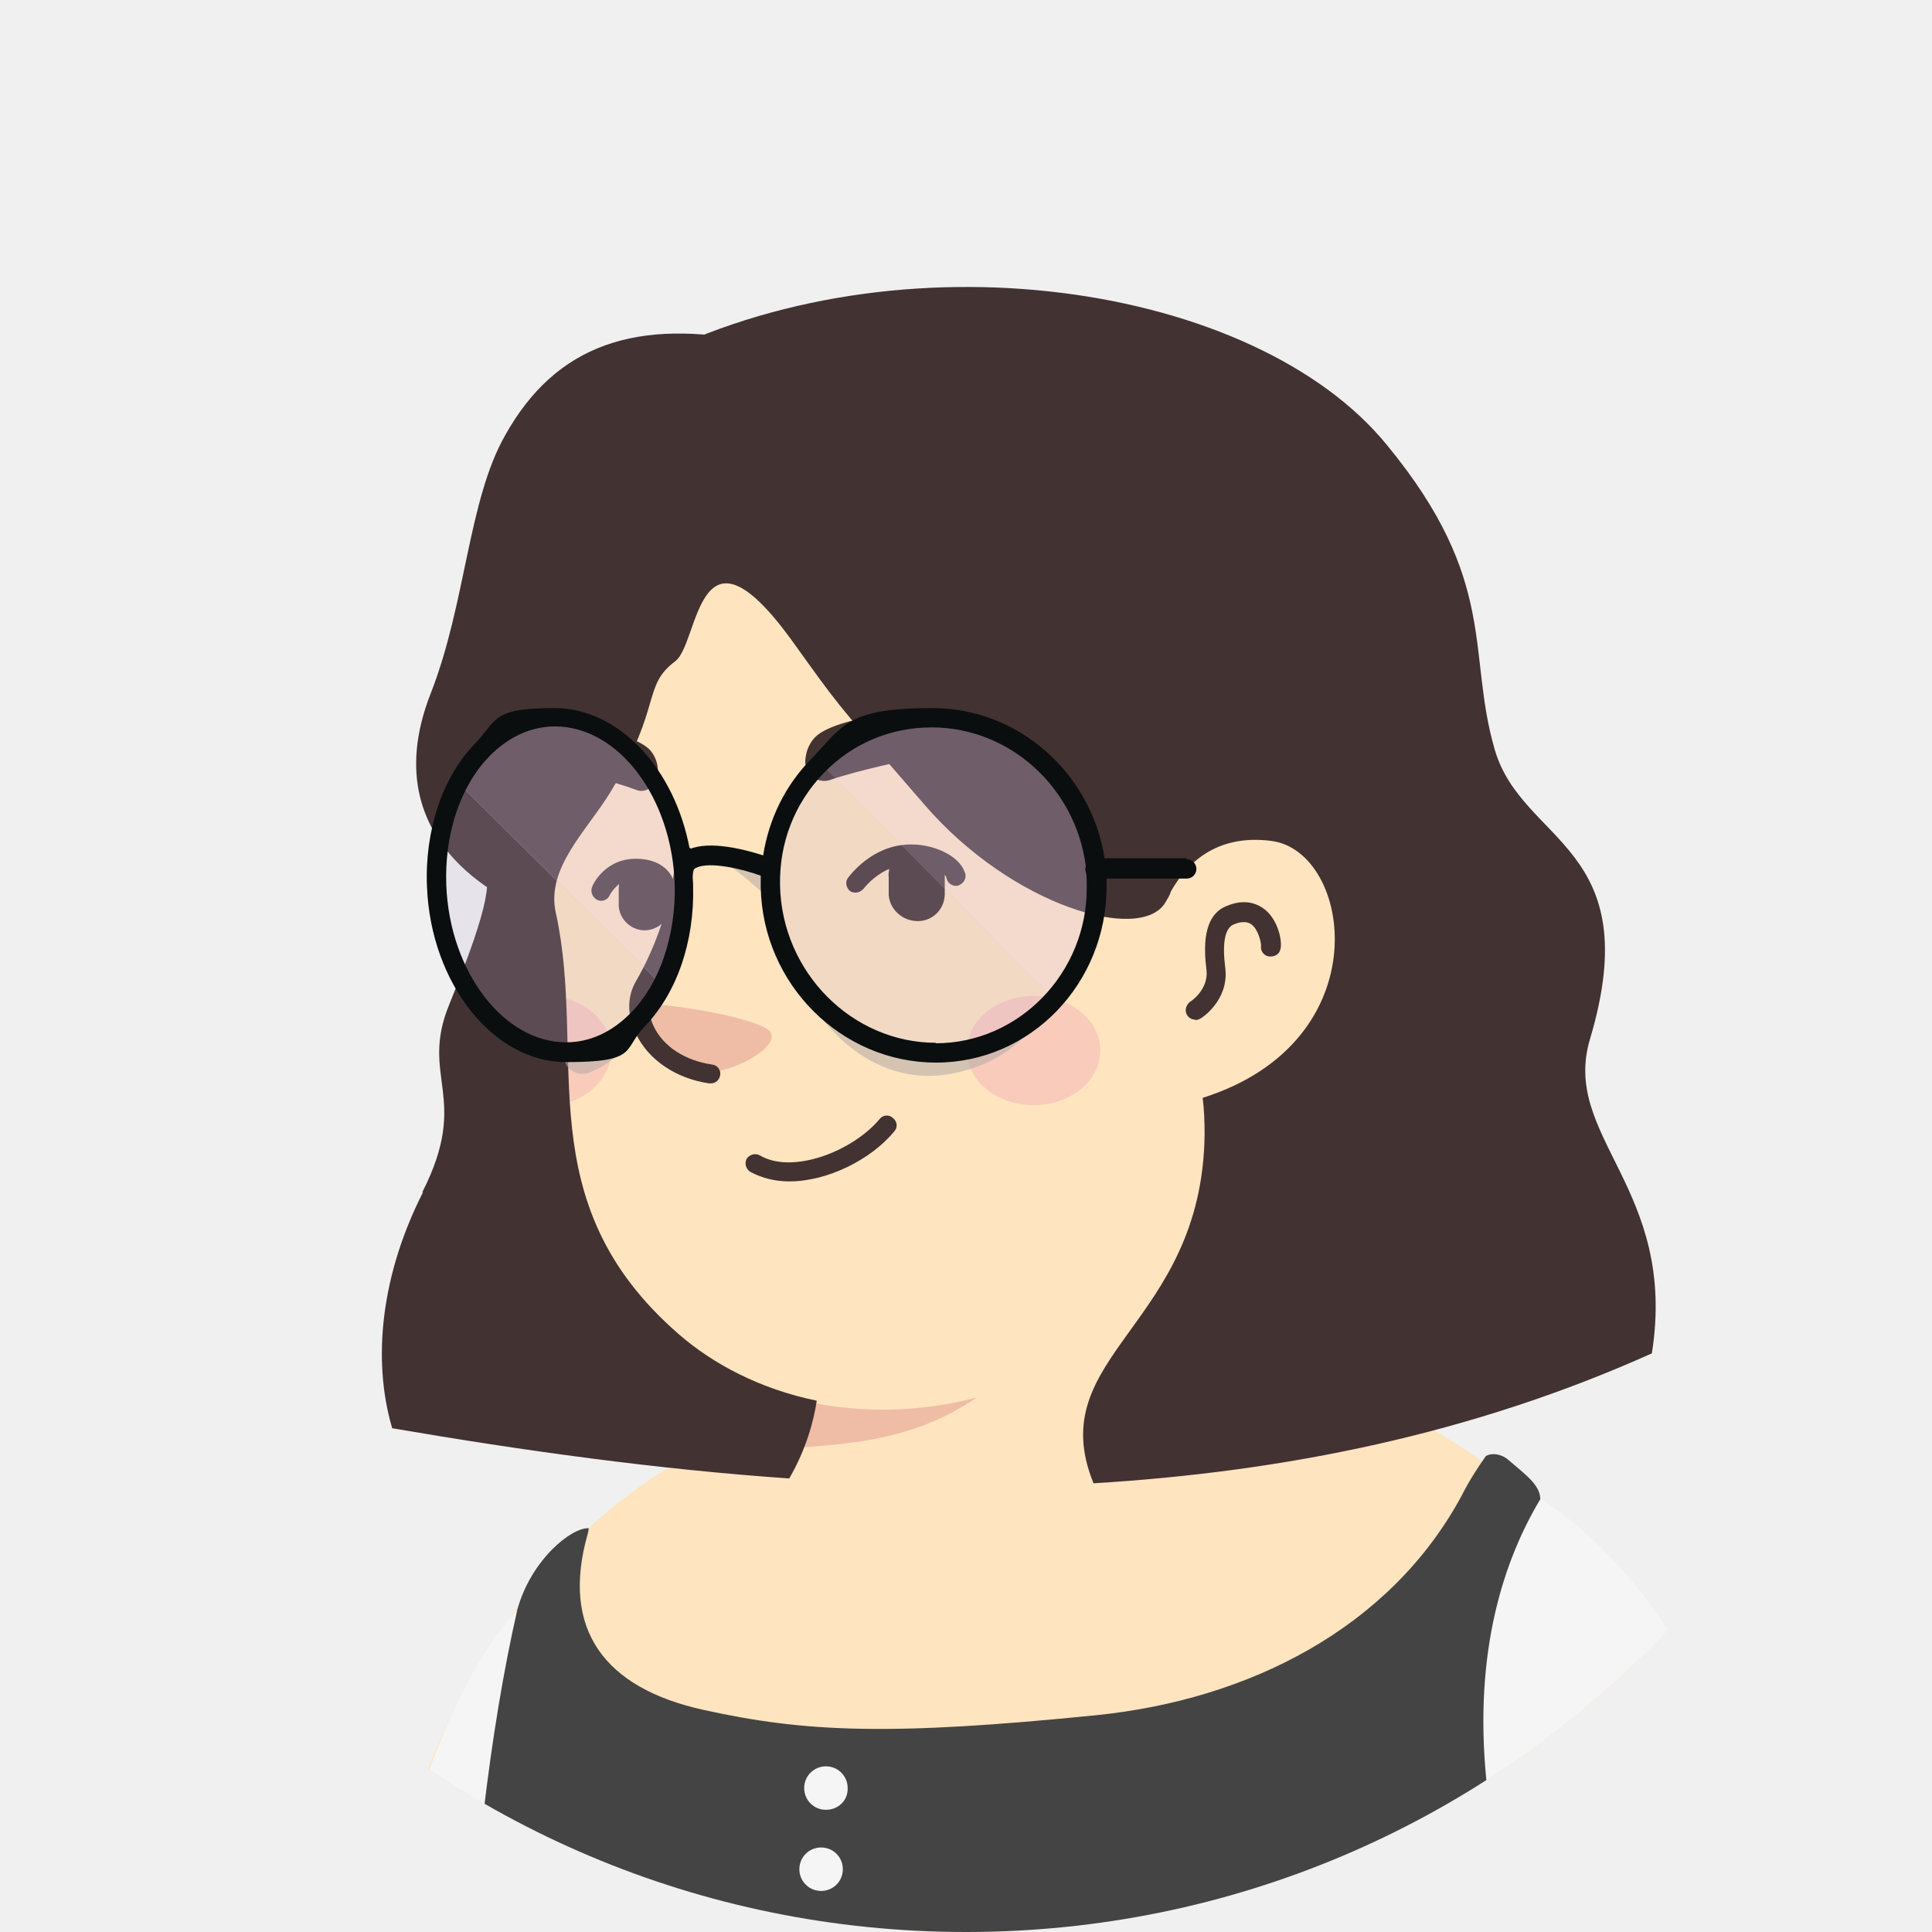
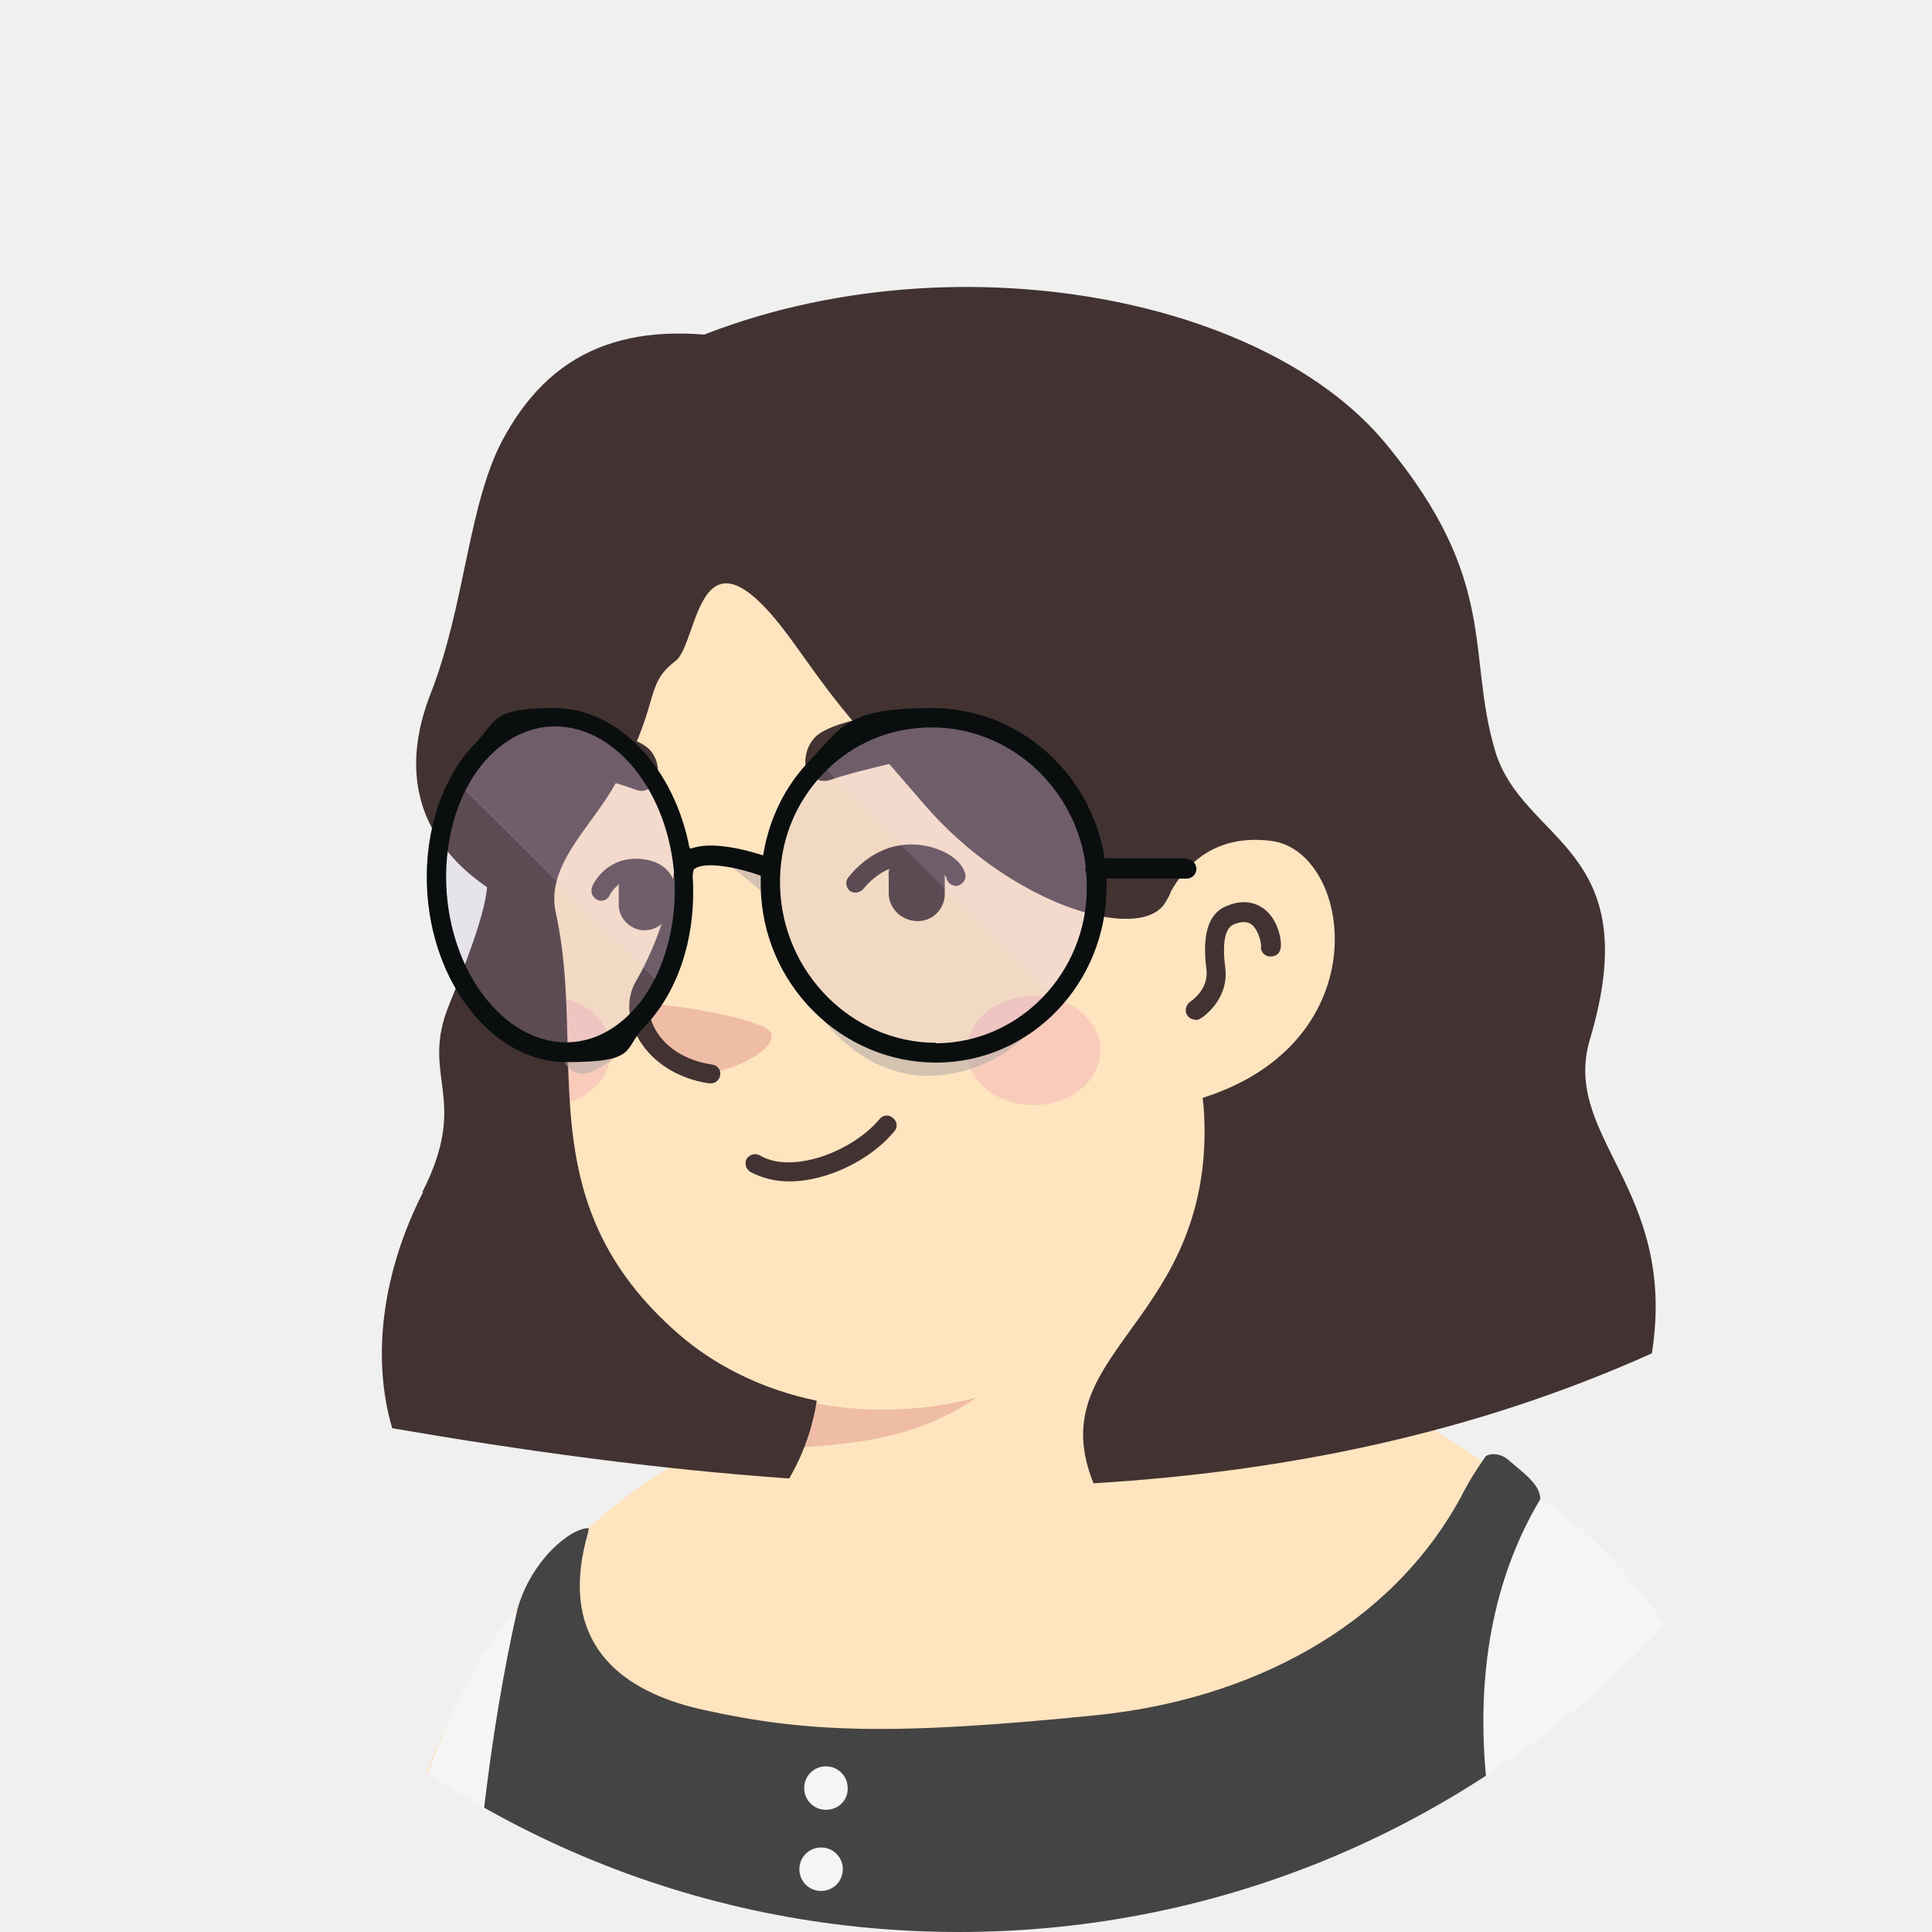
<svg xmlns="http://www.w3.org/2000/svg" id="avatar" viewBox="0 0 400 400">
  <defs>
-     <clipPath id="avatar_clippath">
-       <path fill="none" d="M200 400c110.5 0 200-89.5 200-200S310.5 0 200 0 0 89.5 0 200s89.5 200 200 200Z" />
-     </clipPath>
+     <mask id="mask" x="0" y="0" width="400" height="487.1" maskUnits="userSpaceOnUse" style="mask-type:luminance">
+       <path fill="#FFF" d="M198.5,400c110.5,0,200-89.5,200-200S308.9,0,198.5,0-1.5,89.5-1.5,200s89.5,200,200,200Z" />
+     </mask>
  </defs>
-   <g clip-path="url(#avatar_clippath)">
+   <g mask="url(#mask)">
    <g id="avatar">
      <g id="body">
        <g id="neck">
          <path fill="#fee4bf" d="M309.1 304.2c-20.3-15.4-49-24.8-49-24.8 2-30.7 6.6-56.9 6.6-56.9-43.4-3.7-94.6 46.9-94.6 46.9l-5.3 22.5c-49.9 12.8-71.5 56.2-79 76.5.9.7 2 1.3 2.9 2 1.1.7 2 1.3 3 1.9.9.6 1.7 1.1 2.7 1.6.1.1.2.1.4.2 3 1.9 6.3 3.6 9.4 5.2.9.6 2 1.1 2.9 1.5 0 0 .1.1.2.1 1.1.6 2.1 1.1 3.2 1.6 2.1 1.1 4.4 2 6.5 2.9 1.1.6 2.2.9 3.4 1.3l3.4 1.3 3.4 1.3h.1c1.1.4 2.2.8 3.4 1.2 2.4.8 4.9 1.6 7.3 2.4.8.2 1.7.6 2.6.8 2.6.8 5 1.5 7.6 2 .9.2 1.9.4 2.9.7 2.4.6 4.9 1.1 7.3 1.6.6.1.9.1 1.5.2.8.1 1.7.2 2.6.4 1.2.1 2.2.4 3.5.6.6.1 1.1.1 1.6.2.7.1 1.5.2 2.2.2 2.1.2 4.4.6 6.5.8.7.1 1.5.1 2.1.2h.1c.9.1 1.9.1 2.8.2s1.9.1 2.8.1 1.2.1 1.7.1c1.1 0 2 .1 2.9.1 1.3 0 2.6.1 3.9.1h6.7c56.1-.8 106.8-24.6 142.7-62.5 0 0 0-.1.1-.1-3.9-7.8-19.3-22.5-35.2-34.6Z" />
          <path fill="#efbda5" d="M163.2 299.8c25.4-1.3 44.3-5 64.4-41.2-17 15-37.2 20.8-58.4 23.4l-2.8 12.2c-.6 2.5-1.7 4.4-3.2 5.6Z" />
        </g>
        <g id="clothes">
          <path fill="#f5f5f5" d="M318.9 310.4s25.9 14.2 40 54.9 13.8 101.2 13.8 101.2H68.3s8.5-99.8 38.7-133.2c0 0-2 29.9 57 32.9s130.1-15.7 131.9-26.7c1.7-11.1 23-29.1 23-29.1Z" />
          <path fill="#444" d="M94.6 468.9c83.7 38.7 221.6 3.7 221.6 3.7s2.8-33.9-7.3-95.2c-.4-2.8-.8-5.6-1.1-8.2-2.9-27.8 3.9-46.8 11.1-58.8 0-3-3.2-5.2-6.8-8.3-1.5-1.2-3.5-1.3-4.5-.6-1.9 2.7-3.6 5.4-5 8.2-14.9 27.6-44.3 42.2-75.5 45.4-42.6 4.3-60.3 3.6-81.5-1.1-20.4-4.5-29.6-16.6-23.9-36.5.1-.2.1-.7.2-1.1-3.6-.2-12 6.6-14.8 16.9-2.9 12.7-5.2 26.9-6.9 41.2-5.7 46.7-5.6 94.5-5.6 94.5Z" />
          <path fill="#f5f5f5" d="M171 374.7c-2.5 0-4.5-2-4.5-4.5s2-4.5 4.5-4.5 4.5 2 4.5 4.5c.1 2.5-1.9 4.5-4.5 4.5Zm-1 16.8c-2.5 0-4.5-2-4.5-4.5s2-4.5 4.5-4.5 4.5 2 4.5 4.5-2 4.5-4.5 4.5Z" />
        </g>
      </g>
      <g id="face">
        <path fill="#fee4bf" d="M110.6 139.3c-2.4 11.2-3.6 20.3 2.9 50.1 6.5 29.9-6.1 59.7 25.4 87.1 21.2 18.4 58.3 21.8 87.8 1.7 10-6.8 19.2-16.2 26.7-28.7 5.8-9.7 12.7-18.9 20.3-27.3 10.5-11.4 23.2-34.5 16.9-75.3C280.5 80.5 214.7 73 176 80.2c-38.8 7.3-58.9 29.5-65.4 59.2Z" />
        <path fill="#423232" d="M247.5 211.1c-.7 0-1.3-.3-1.7-.9-.6-.9-.3-2.1.6-2.8.2-.1 3.8-2.5 3.4-6.5-.6-4.7-.8-11.3 4.1-13.3 4-1.7 6.6-.4 8.1.8 2.8 2.4 3.5 6.7 3.1 8.1-.2 1.1-1.3 1.7-2.5 1.5-1-.2-1.7-1.2-1.5-2.2 0-.7-.6-3.4-2-4.4-.3-.2-1.3-1-3.7 0-1.8.8-2.4 3.8-1.7 9.2.7 6.5-4.9 10.2-5.2 10.3-.3.2-.8.3-1.1.3Z" />
        <path fill="#efbda5" d="M145.8 222.1s-5 .2-9.9-5.5c-2.7-3.2-4.9-7.2-3.5-8.4 1.5-1.3 25.5 2.4 27.2 5.6 1.6 3.1-7.7 8.3-13.9 8.3Z" />
        <path fill="#423232" d="M147.1 224.3h-.3c-6.8-1-12.5-4.8-15.1-10.2-1.9-3.8-1.9-7.8 0-11 7.7-13.4 8.2-25.8 8.2-25.9 0-1.1.9-1.9 2-1.9s2 .9 1.9 2c0 .6-.3 13.3-8.6 27.8-1.1 2-1.1 4.7.1 7.3 2 4.3 6.6 7.2 12.1 8 1.1.1 1.9 1.1 1.7 2.2-.1.9-.9 1.7-1.9 1.7Z" />
        <path fill="#f2a5b2" d="M214 228.8c-7.6 0-13.8-5-13.8-11.3s6.2-11.3 13.8-11.3 13.8 5 13.8 11.3-6.2 11.3-13.8 11.3Zm-98.4-22.4c.4 7.5.2 14.8.8 22.2 5.8-1.3 10.1-5.7 10.1-11 .1-5.6-4.6-10.1-10.9-11.2Z" opacity=".4" />
        <path fill="#423232" d="M199.8 180.8c-1.1-3.9-7.6-6.7-13.4-5.8-6.7 1-10.6 6.5-10.8 6.7-.7.9-.4 2.1.4 2.8.3.2.8.3 1.1.3.7 0 1.2-.3 1.7-.8 0 0 2-2.7 5.3-4.1-.1.6-.2 1.1-.1 1.7v3.7c.2 3 2.9 5.5 6.2 5.4 3.2-.1 5.6-2.8 5.4-6.1v-3.5c.2.3.4.6.4.9.3 1 1.5 1.7 2.5 1.3s1.7-1.5 1.3-2.6Zm-60 3.3c0-2.1-1.7-6.3-8.2-6.3s-9 5.6-9 5.8c-.4 1 0 2.1 1 2.7.2.1.6.2.8.2.8 0 1.5-.4 1.8-1.1 0-.1.7-1.3 2-2.4-.1.3-.1.8-.1 1.1v3.5c.2 2.9 2.8 5.2 5.7 5s5.2-2.7 5-5.6v-1.3c.6-.4.9-1 .9-1.7Zm32-22.6c-2.8.9-5.6-1.6-5-4.7.2-1.6.9-3.2 2.2-4.4 4-3.6 20.5-6.8 30.6-2.1 8.7 4.3-15 6.8-27.8 11.2Zm-39.9 2.1c2.2.8 4.7-1.6 4.3-4.4-.1-1.5-.7-2.9-1.7-4-3.2-3.2-14.1-5.7-21.1-.8-6.1 4 8.1 5.3 18.5 9.2Zm31.5 81c-2.9 0-5.7-.7-8.1-2-.9-.6-1.2-1.8-.7-2.7.6-.9 1.8-1.2 2.7-.7 6.7 4 19.2-.8 24.8-7.5.7-.9 2-1 2.8-.2.9.7 1 2 .2 2.8-4.8 5.8-13.8 10.3-21.7 10.3Z" />
      </g>
      <g id="hair" fill="#423232">
        <path d="M87.4 246.9c10.1-19.8-.6-23.8 5.6-38.9 9.1-22.4 8.4-25.5 7.3-30.7-8-37.8-13.2-78.5 33.5-102.6 52.5-27.2 126.1-16.1 153.4 17.5 23.2 28.2 16.4 43 22.3 63.1 5.7 19.4 31.6 19.8 19.7 59.8-6.1 20.3 18.2 30.9 12.8 65.1-37.2 16.7-76 24.5-115.6 26.9-10.8-26.6 22.5-32.5 23-72.2 0-2.7-.1-5.2-.4-7.6 37-11.7 30.9-51.1 14.2-53.2-11.7-1.5-17.7 5-20.8 10.5-.2.8-.7 1.5-1.1 2.2-5 8.6-31.8.8-49.9-20.2-19.4-22.4-17.8-20.6-27.6-34.2-19.6-26.9-19 .8-24 4.5-6.9 5.2-2.6 9.1-13.3 26.9-4.8 8-13.6 15.9-11.4 25.3 6.5 29.7-6.1 59.7 25.4 87.1 7.1 6.2 16.9 11.4 28.6 13.8-.6 4-2.1 9.9-5.7 16.1-27.3-1.9-54.8-5.7-82.2-10.4-4.3-14.6-2.1-32.2 6.4-48.9Z" />
        <path d="M111 188.9s-35.2-11.4-21.8-45.4c7.3-18.7 7.7-39.9 15.4-53.4 10.5-18.8 27.3-24.4 52.1-19.2 42.7 9-26.6-1.3-30.8 29.5-4.1 30.8-14.8 88.5-14.8 88.5Z" />
      </g>
      <g id="glasses">
        <path fill="#b7aea9" d="M134.3 208.4s-1.6 9.1-12.1 13.6c-2.7 1.1-5.5-.7-5.5-3.6.1 0 16.9-9 17.6-10Zm25.4-21.8s-8.5-8.5-12.8-9.4l11.3 2.7 1.5 6.7Zm57 21.8s-4.9 11.2-19.7 13.9c-14.8 2.8-28.2-7.8-34.5-25.8 0 0 5 16.6 25.3 19.6 20.1 3.4 28.9-7.7 28.9-7.7Z" opacity=".6" />
        <g id="right_lens">
          <path fill="#dbc3ed" d="M192.8 148.6c18.8 0 34.2 15.7 34.3 35 0 9.1-3.4 17.4-8.9 23.3l-48.4-49c5.9-5.8 14-9.3 23-9.3Z" opacity=".3" />
          <path fill="#c4add8" d="m169.9 157.9 48.4 49c-6.2 6.8-14.8 11-24.4 11-18.5 0-33.7-15.4-34.3-34.4-.2-10.1 3.8-19.2 10.3-25.5Z" opacity=".2" />
        </g>
        <g id="left_lens">
          <path fill="#dbc3ed" d="M114.7 148.6c14.2 0 26.2 15.7 26.8 35 .2 7.7-1.5 14.8-4.4 20.5l-42.2-41.9c4.4-8.3 11.7-13.6 19.8-13.6Z" opacity=".3" />
          <path fill="#c4add8" d="m94.9 162 42.2 41.9c-4.4 8.4-11.7 13.9-19.9 13.9-14 0-26-15.4-26.8-34.4-.3-8 1.5-15.5 4.5-21.4Z" opacity=".2" />
        </g>
        <path fill="#0a0e0f" d="M245.7 177.7h-17c-2.8-17.7-17.8-31.1-35.7-31.1s-18.5 3.8-25.1 10.6c-5.4 5.5-8.7 12.4-9.9 19.9-3.7-1.2-11-3.1-15.2-1.3-3.1-16.7-14.7-29.2-28-29.2s-11.8 2.6-16.5 7.4c-6.7 6.9-10.4 18-9.9 29.6.8 20.1 13.8 36.3 28.8 36.3s11.7-2.6 16.2-7.3c6.7-6.9 10.4-17.6 10.1-29.1 0-1-.1-1.9-.2-2.9h.1c.1-.4.2-.7.9-1 2.7-1.2 9.1.2 13.2 1.7v2.4c.4 20.1 16.7 36.3 36.3 36.3s35.3-16.4 35.3-36.4v-1.7h16.6c1.1 0 2-.9 2-2s-.9-2-2-2Zm-115.1 32c-3.9 4-8.5 6.1-13.4 6.1-12.9 0-24.1-14.6-24.8-32.5-.4-10.5 2.8-20.4 8.9-26.7 3.9-4 8.6-6.2 13.6-6.2 13.2 0 24.3 14.8 24.8 32.9.2 10.4-3.1 20.3-9 26.3Zm63.2 6.2c-17.4 0-31.9-14.6-32.3-32.5-.2-8.9 3-17.1 9.1-23.4 5.9-6.1 13.8-9.4 22.3-9.4 16.2 0 29.8 12.5 31.9 28.7 0 .2-.1.3-.1.6s.1.7.2 1c.1.9.1 1.8.1 2.8.1 17.7-14 32.3-31.3 32.3Z" />
      </g>
    </g>
  </g>
</svg>
